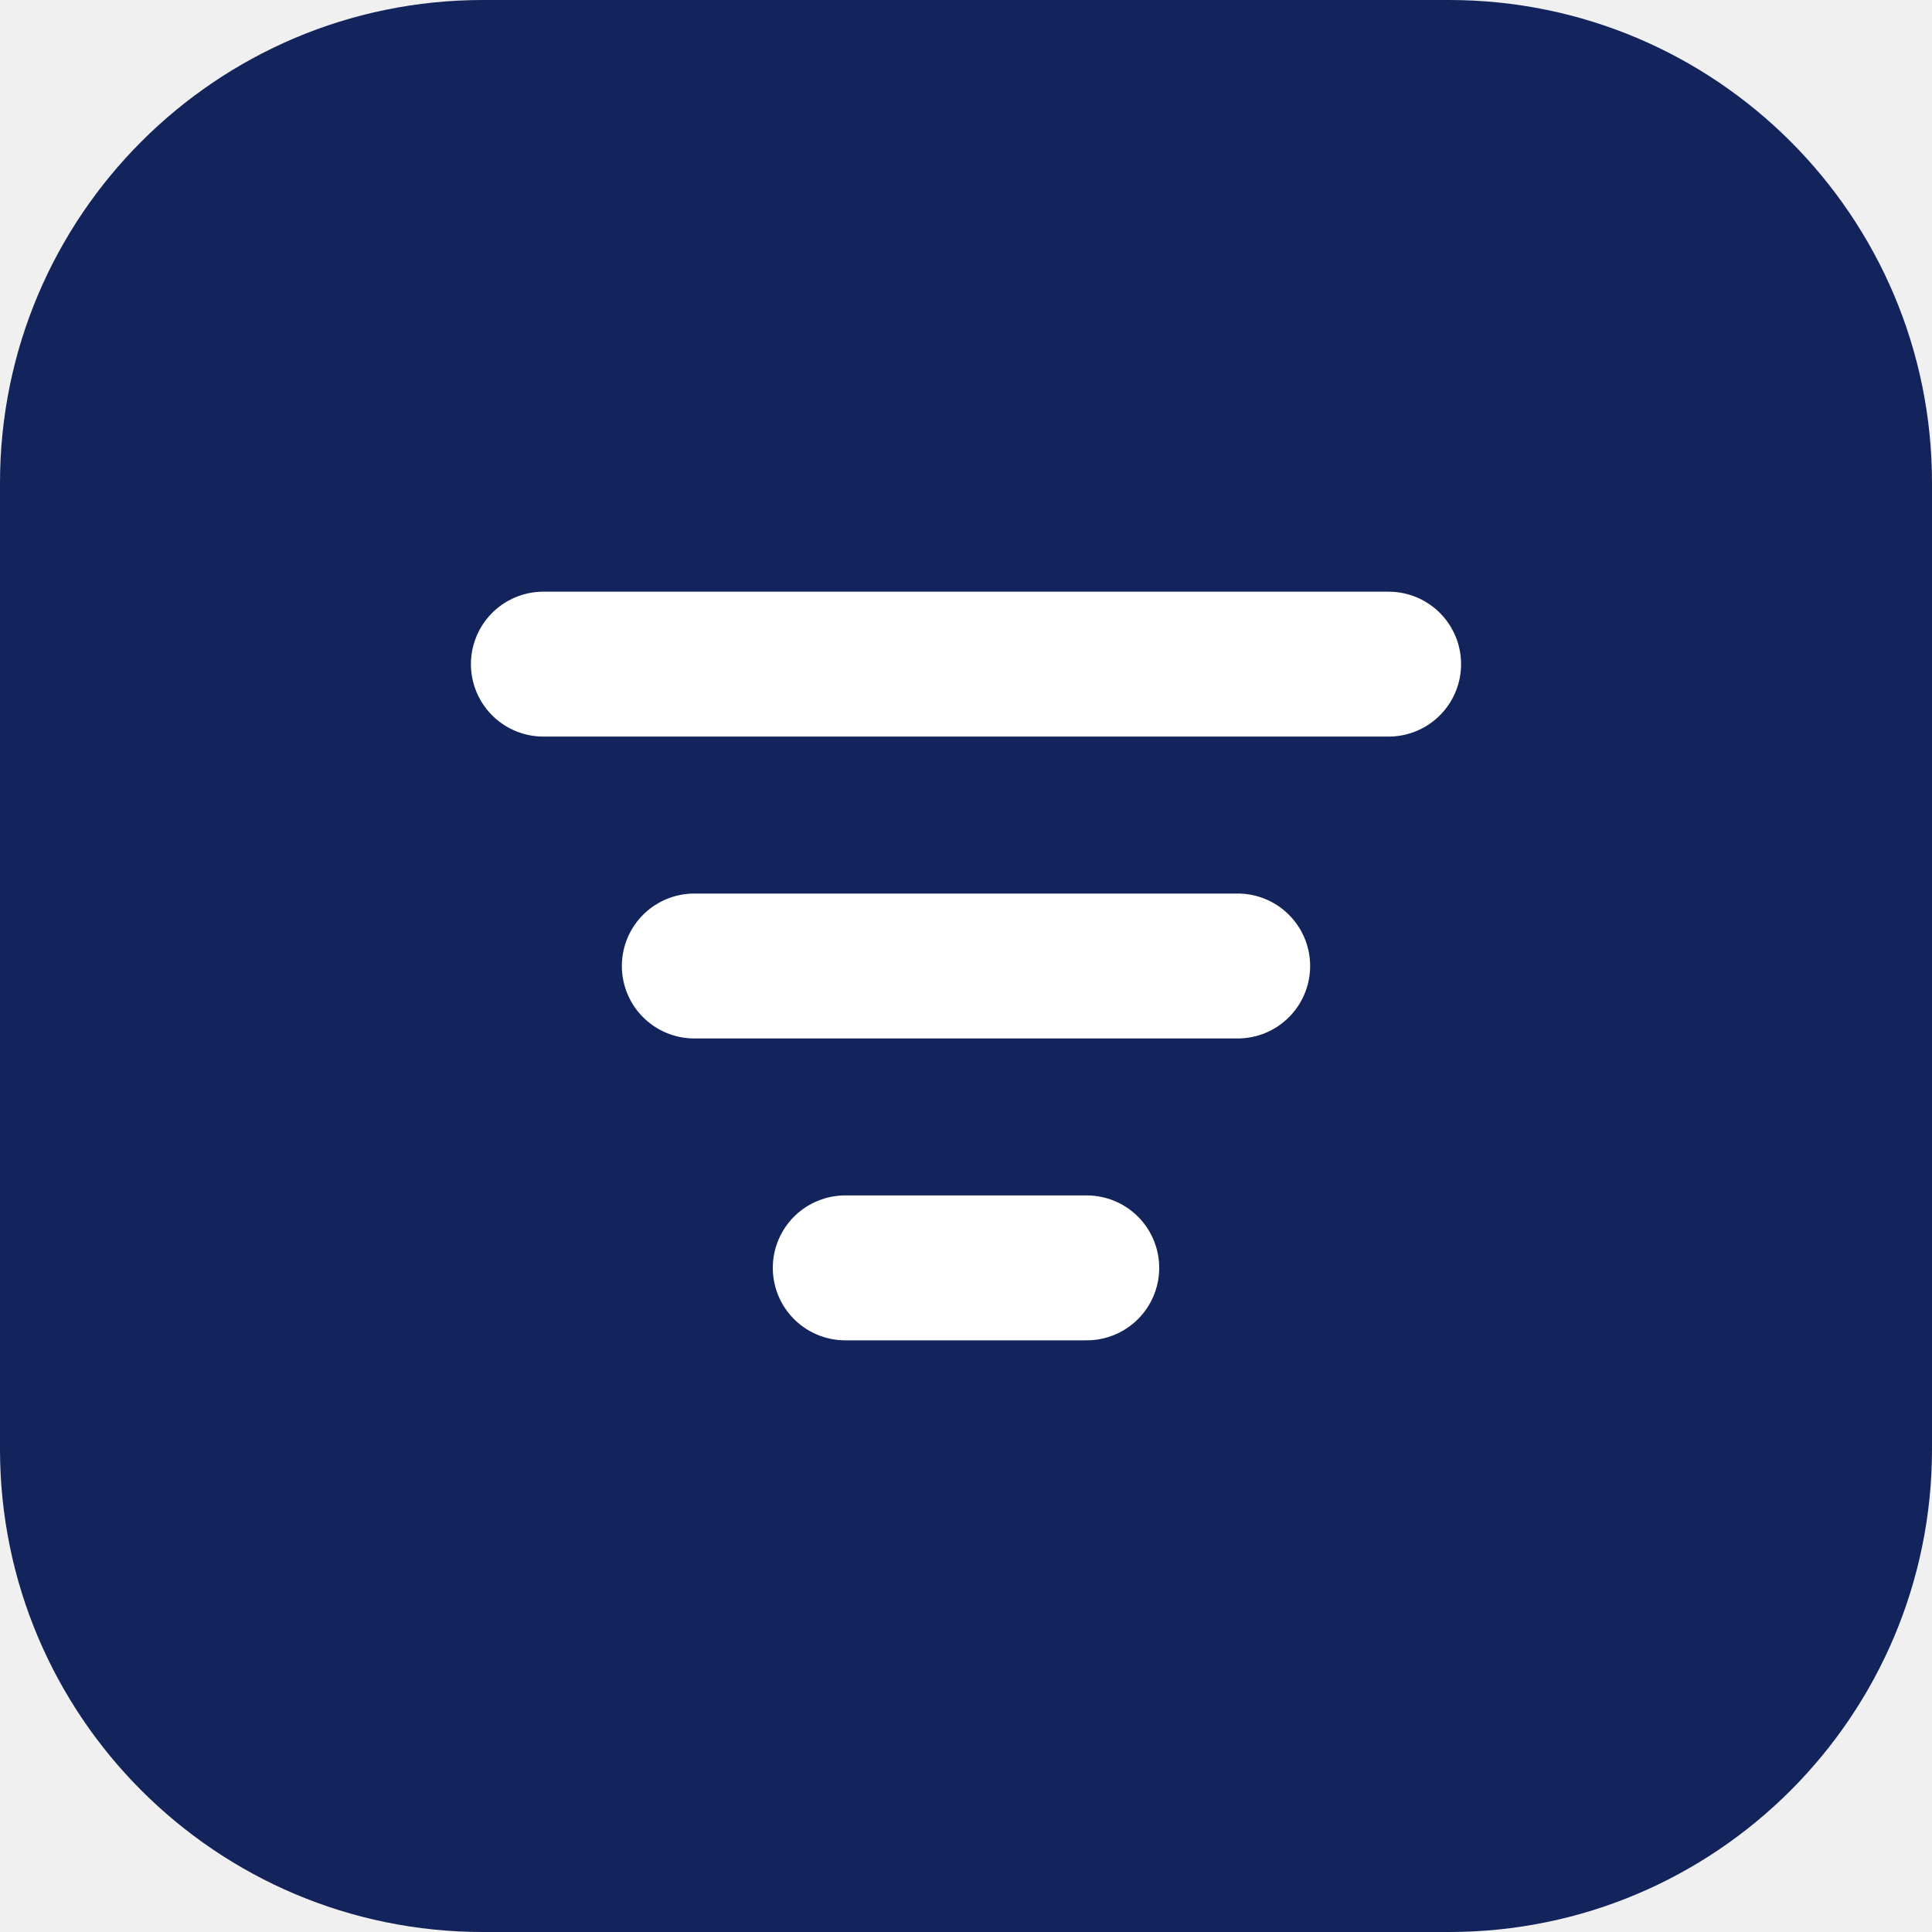
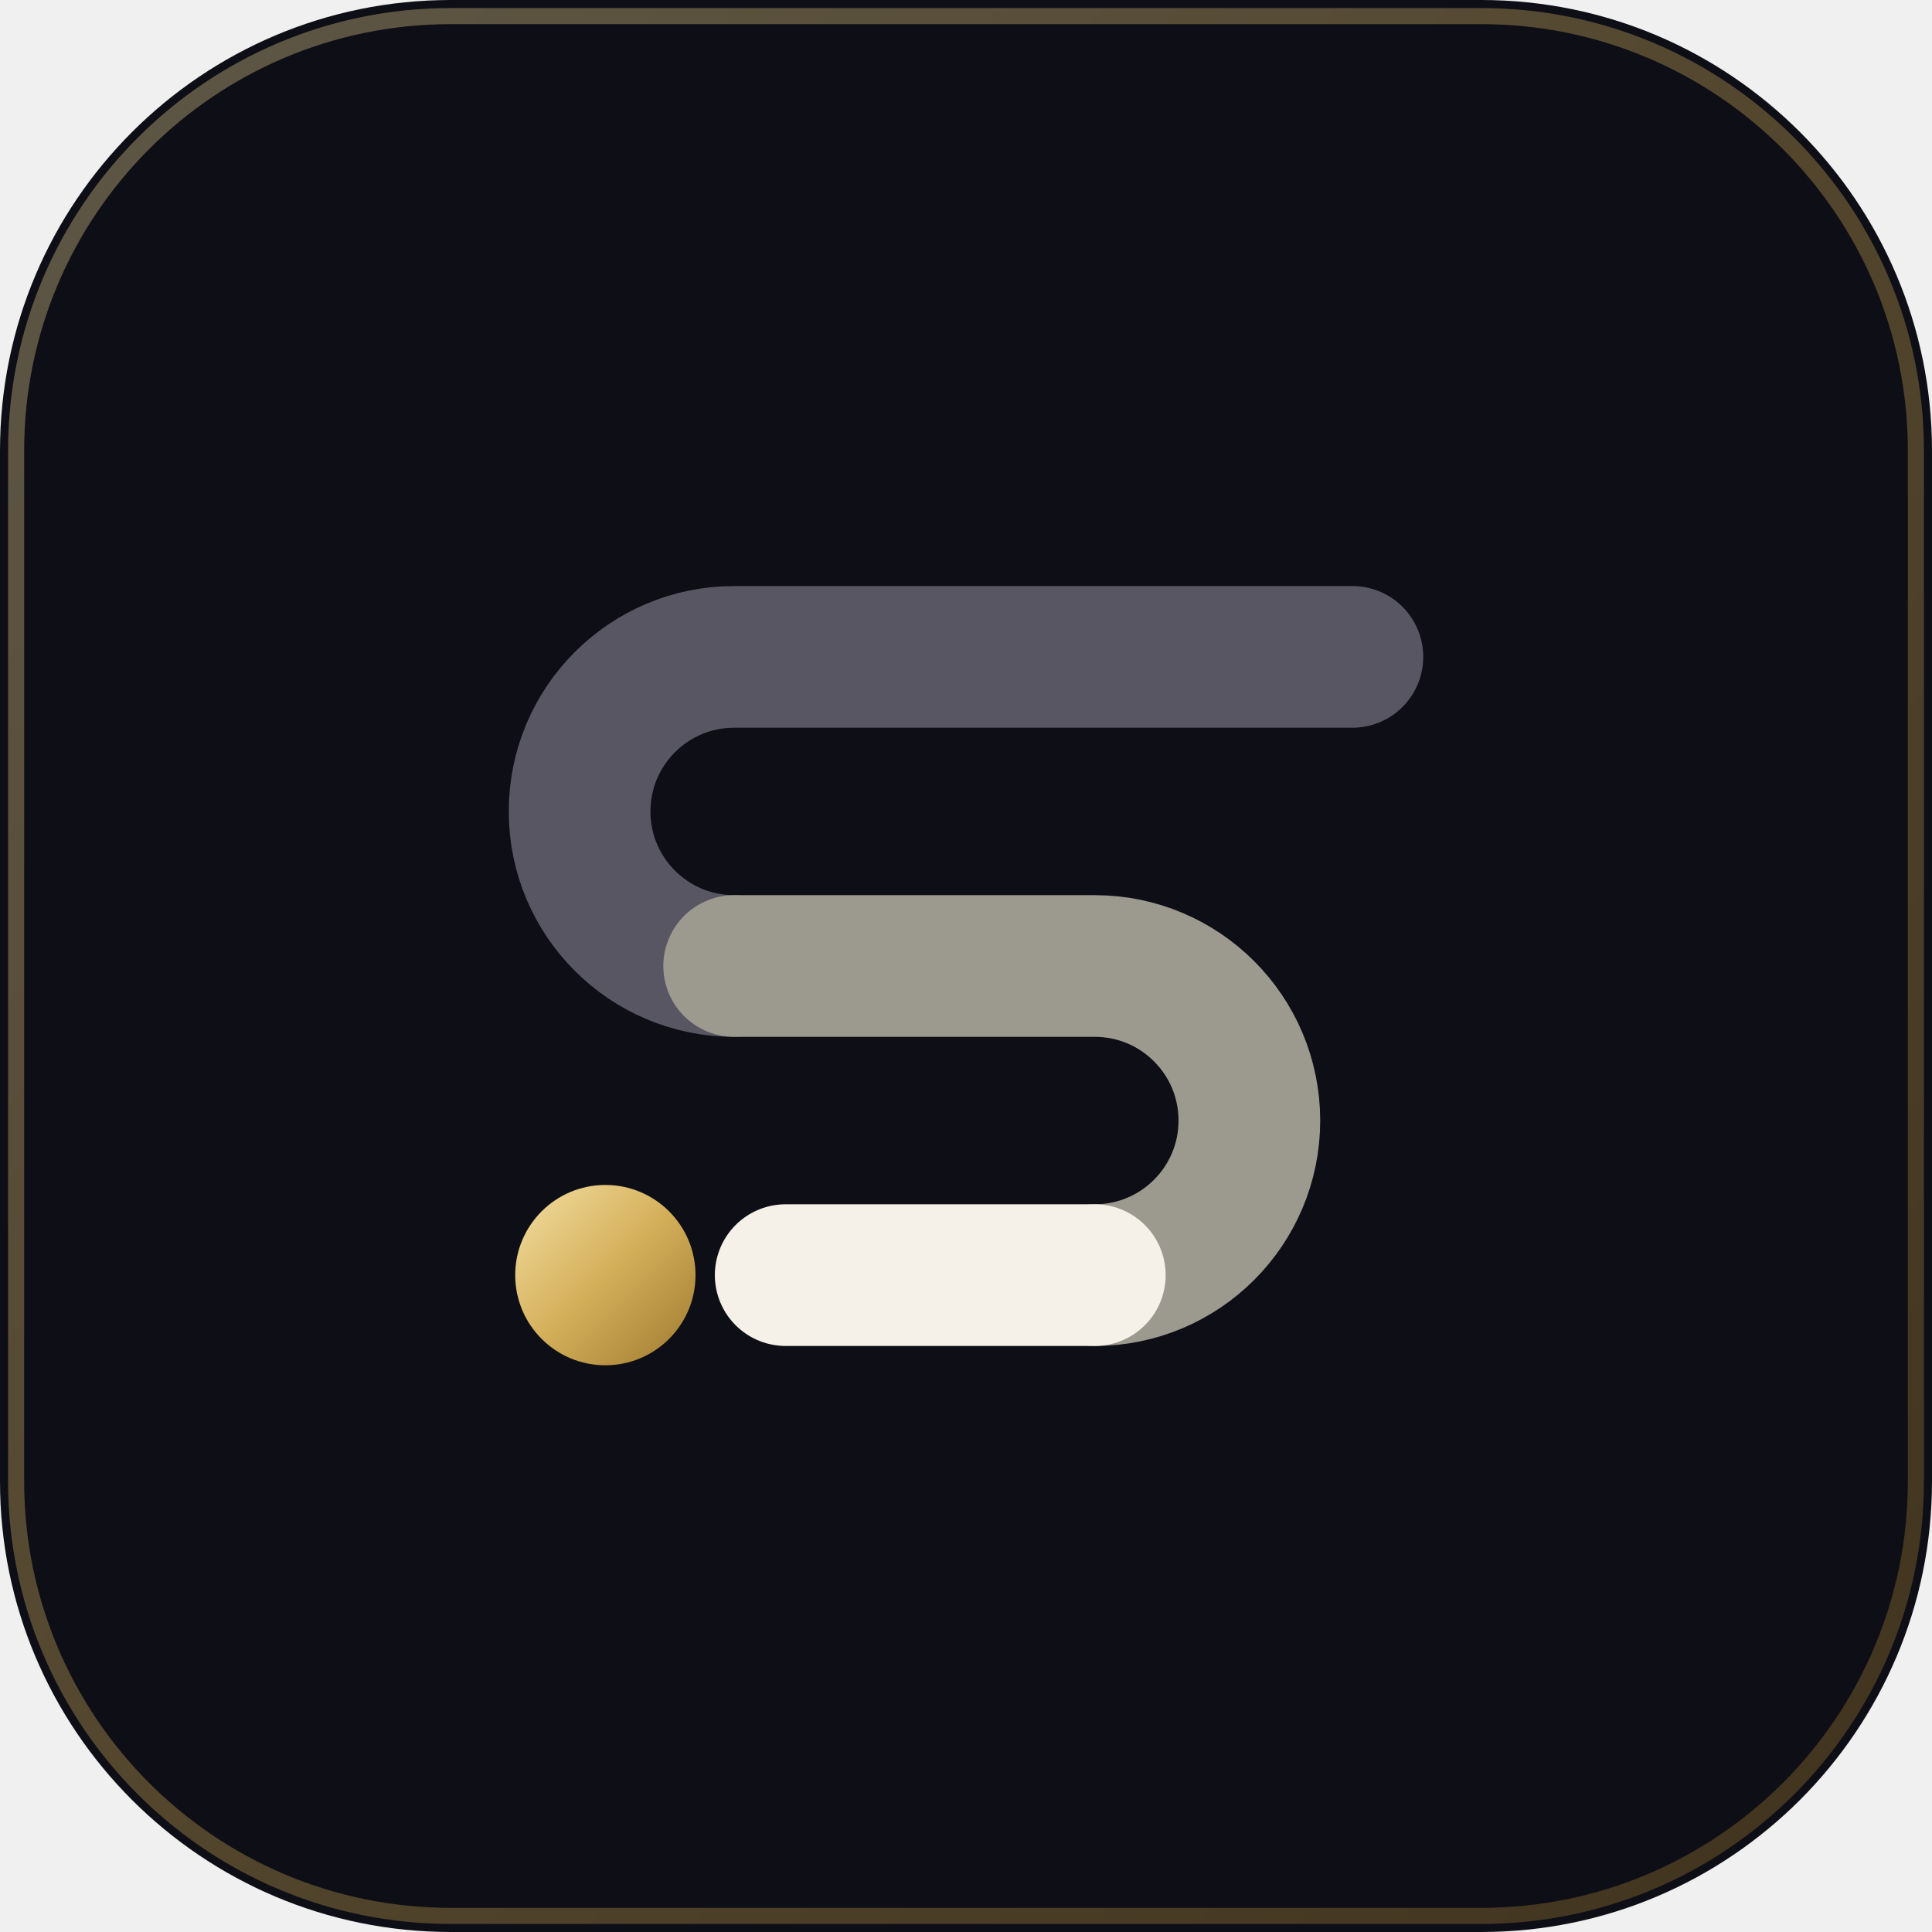
- <svg xmlns="http://www.w3.org/2000/svg" viewBox="0 0 32 32">
-   <rect width="32" height="32" rx="8" fill="#13235b" />
-   <path d="M9 11h14M11.5 16h9M14 21h4" stroke="#fff" stroke-width="2.4" stroke-linecap="round" />
+ <svg xmlns="http://www.w3.org/2000/svg" viewBox="0 0 120 120" width="480" height="480">
+   <defs>
+     <linearGradient id="gold" x1="0" y1="0" x2="1" y2="1">
+       <stop offset="0" stop-color="#F3DFA2" />
+       <stop offset=".5" stop-color="#D4AF5A" />
+       <stop offset="1" stop-color="#9E7A2F" />
+     </linearGradient>
+   </defs>
+   <rect width="120" height="120" rx="28" fill="#0E0E16" />
+   <rect x="1" y="1" width="118" height="118" rx="27" fill="none" stroke="url(#gold)" stroke-opacity=".35" stroke-width="1" />
+   <g transform="translate(12 12) scale(.8)">
+     <g transform="translate(-4 2)" fill="none" stroke-linecap="round" stroke-width="11">
+       <path d="M94 34H46a12 12 0 0 0 0 24" stroke="#585663" />
+       <path d="M46 58H74a12 12 0 0 1 0 24" stroke="#9C998F" />
+       <path d="M74 82H50" stroke="#F5F1E8" />
+       <circle cx="36" cy="82" r="7" fill="url(#gold)" stroke="none" />
+     </g>
+   </g>
</svg>
